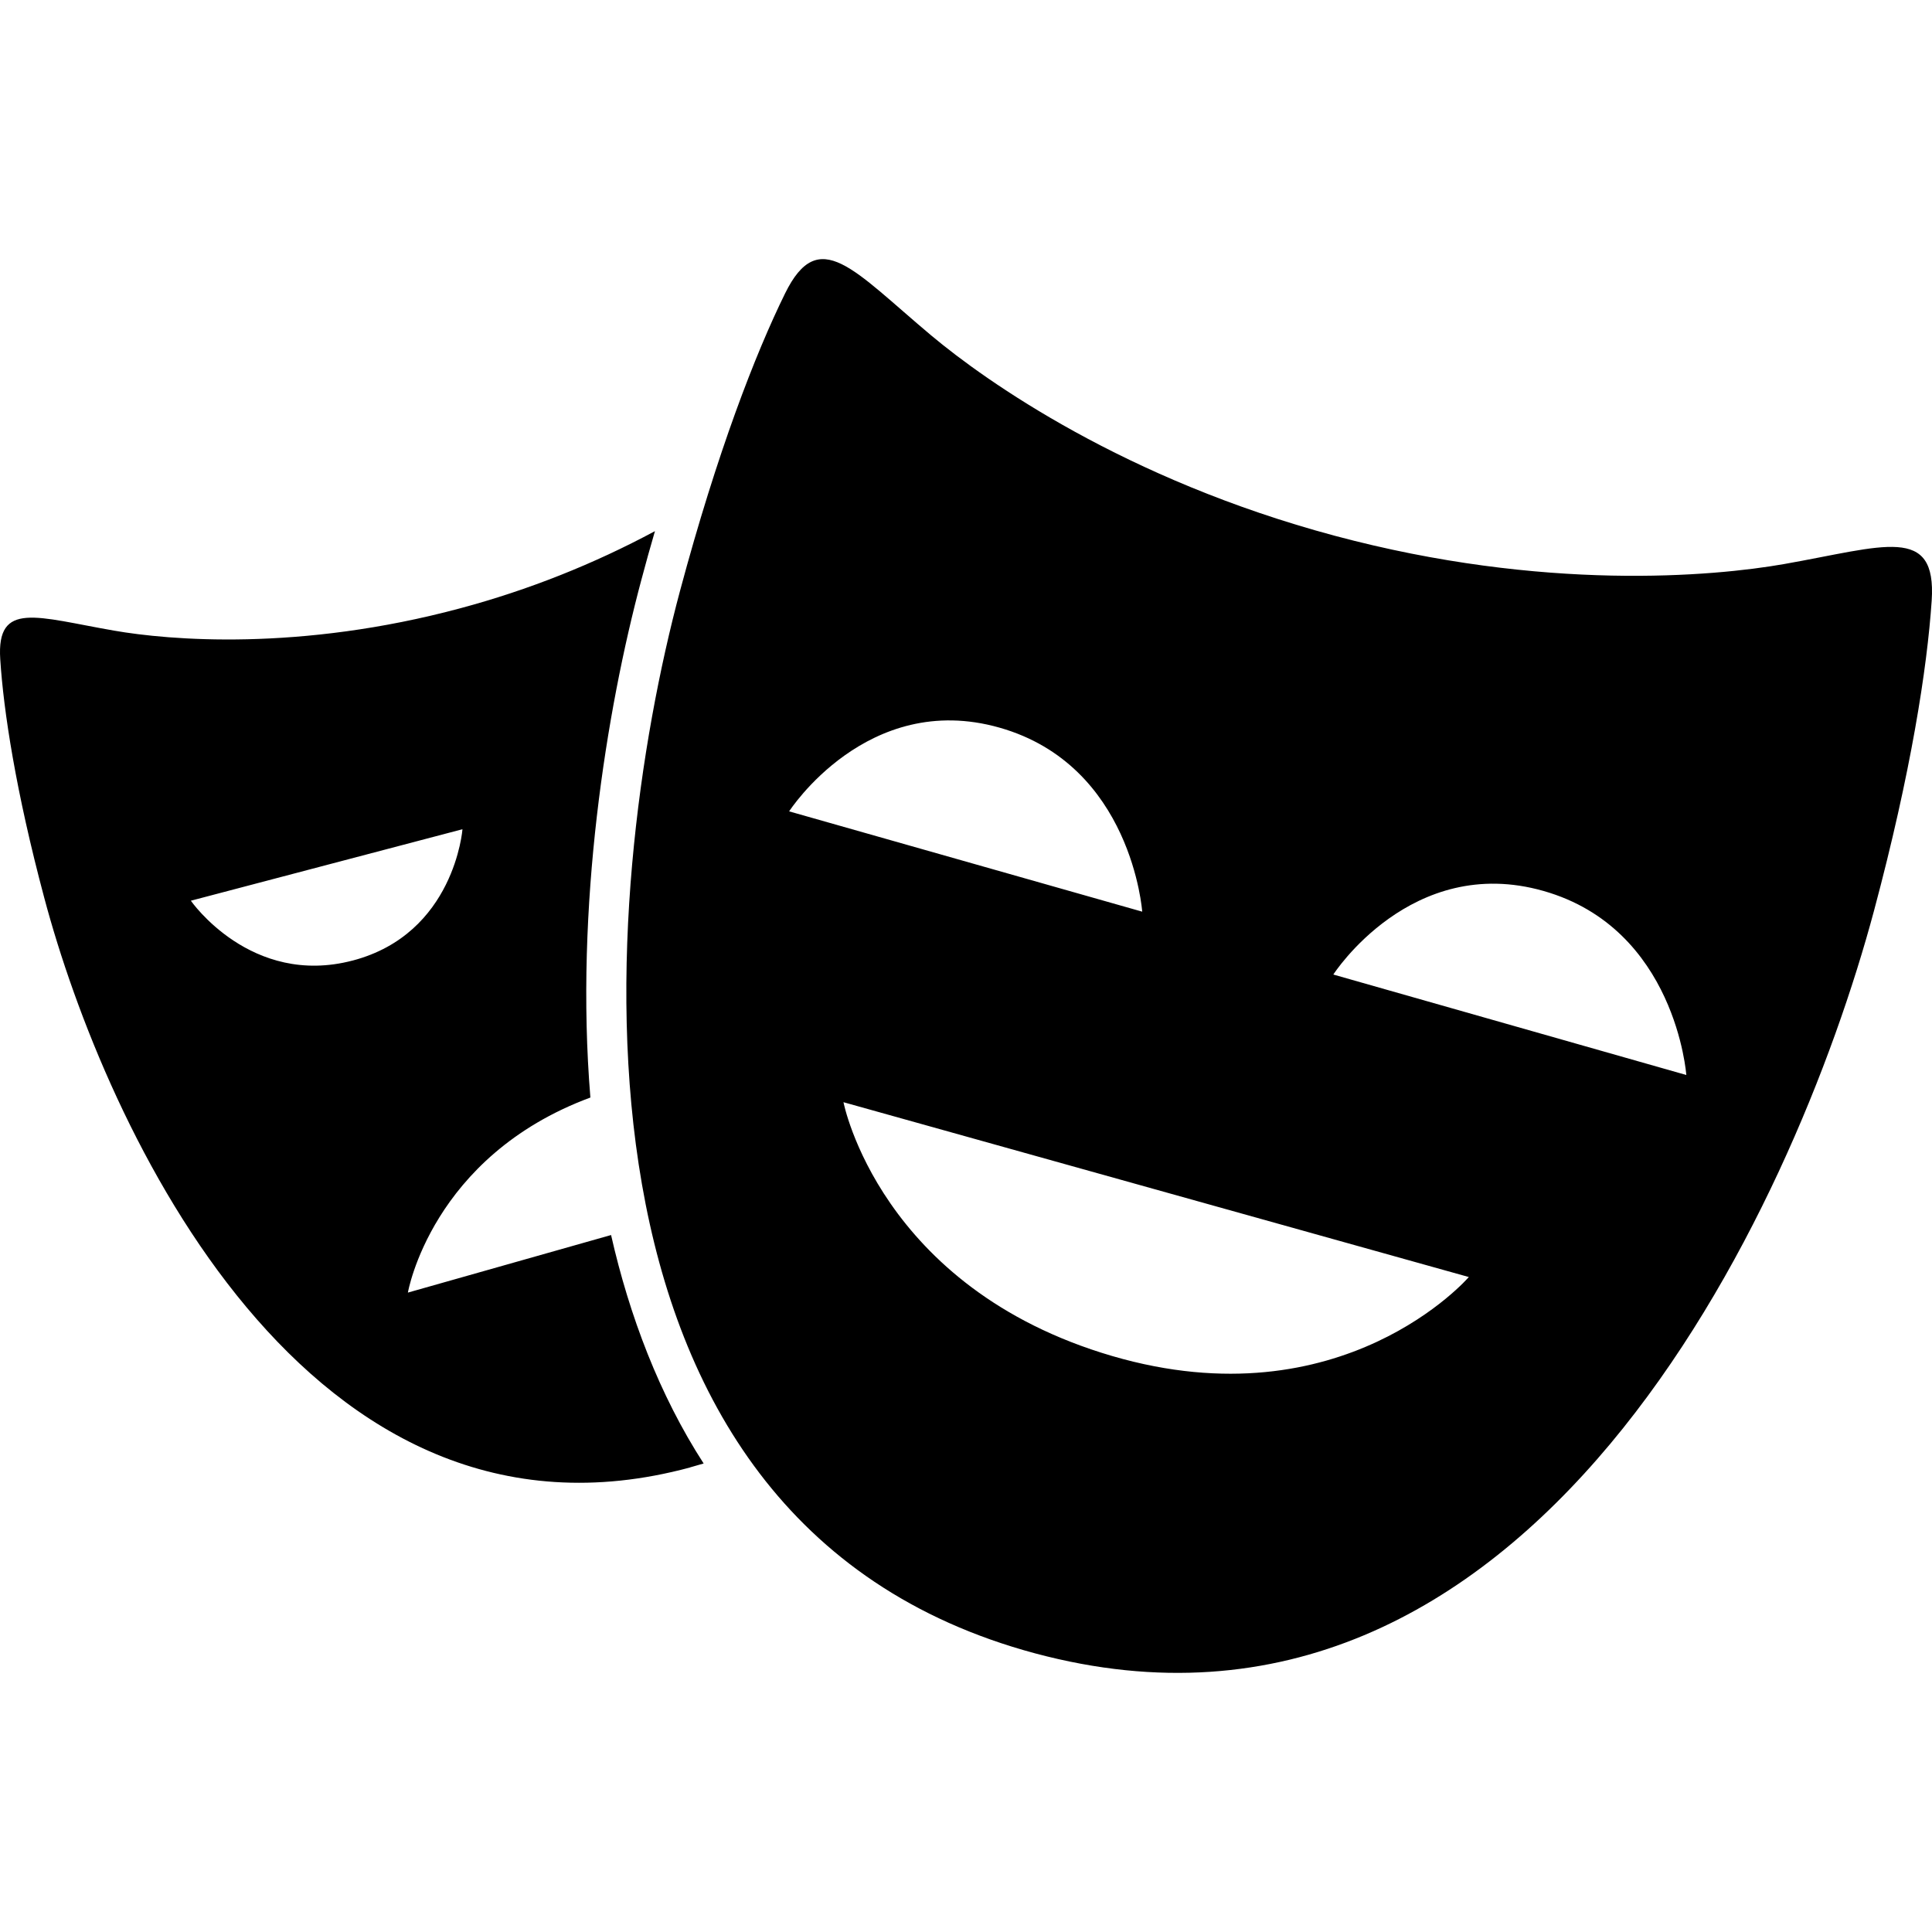
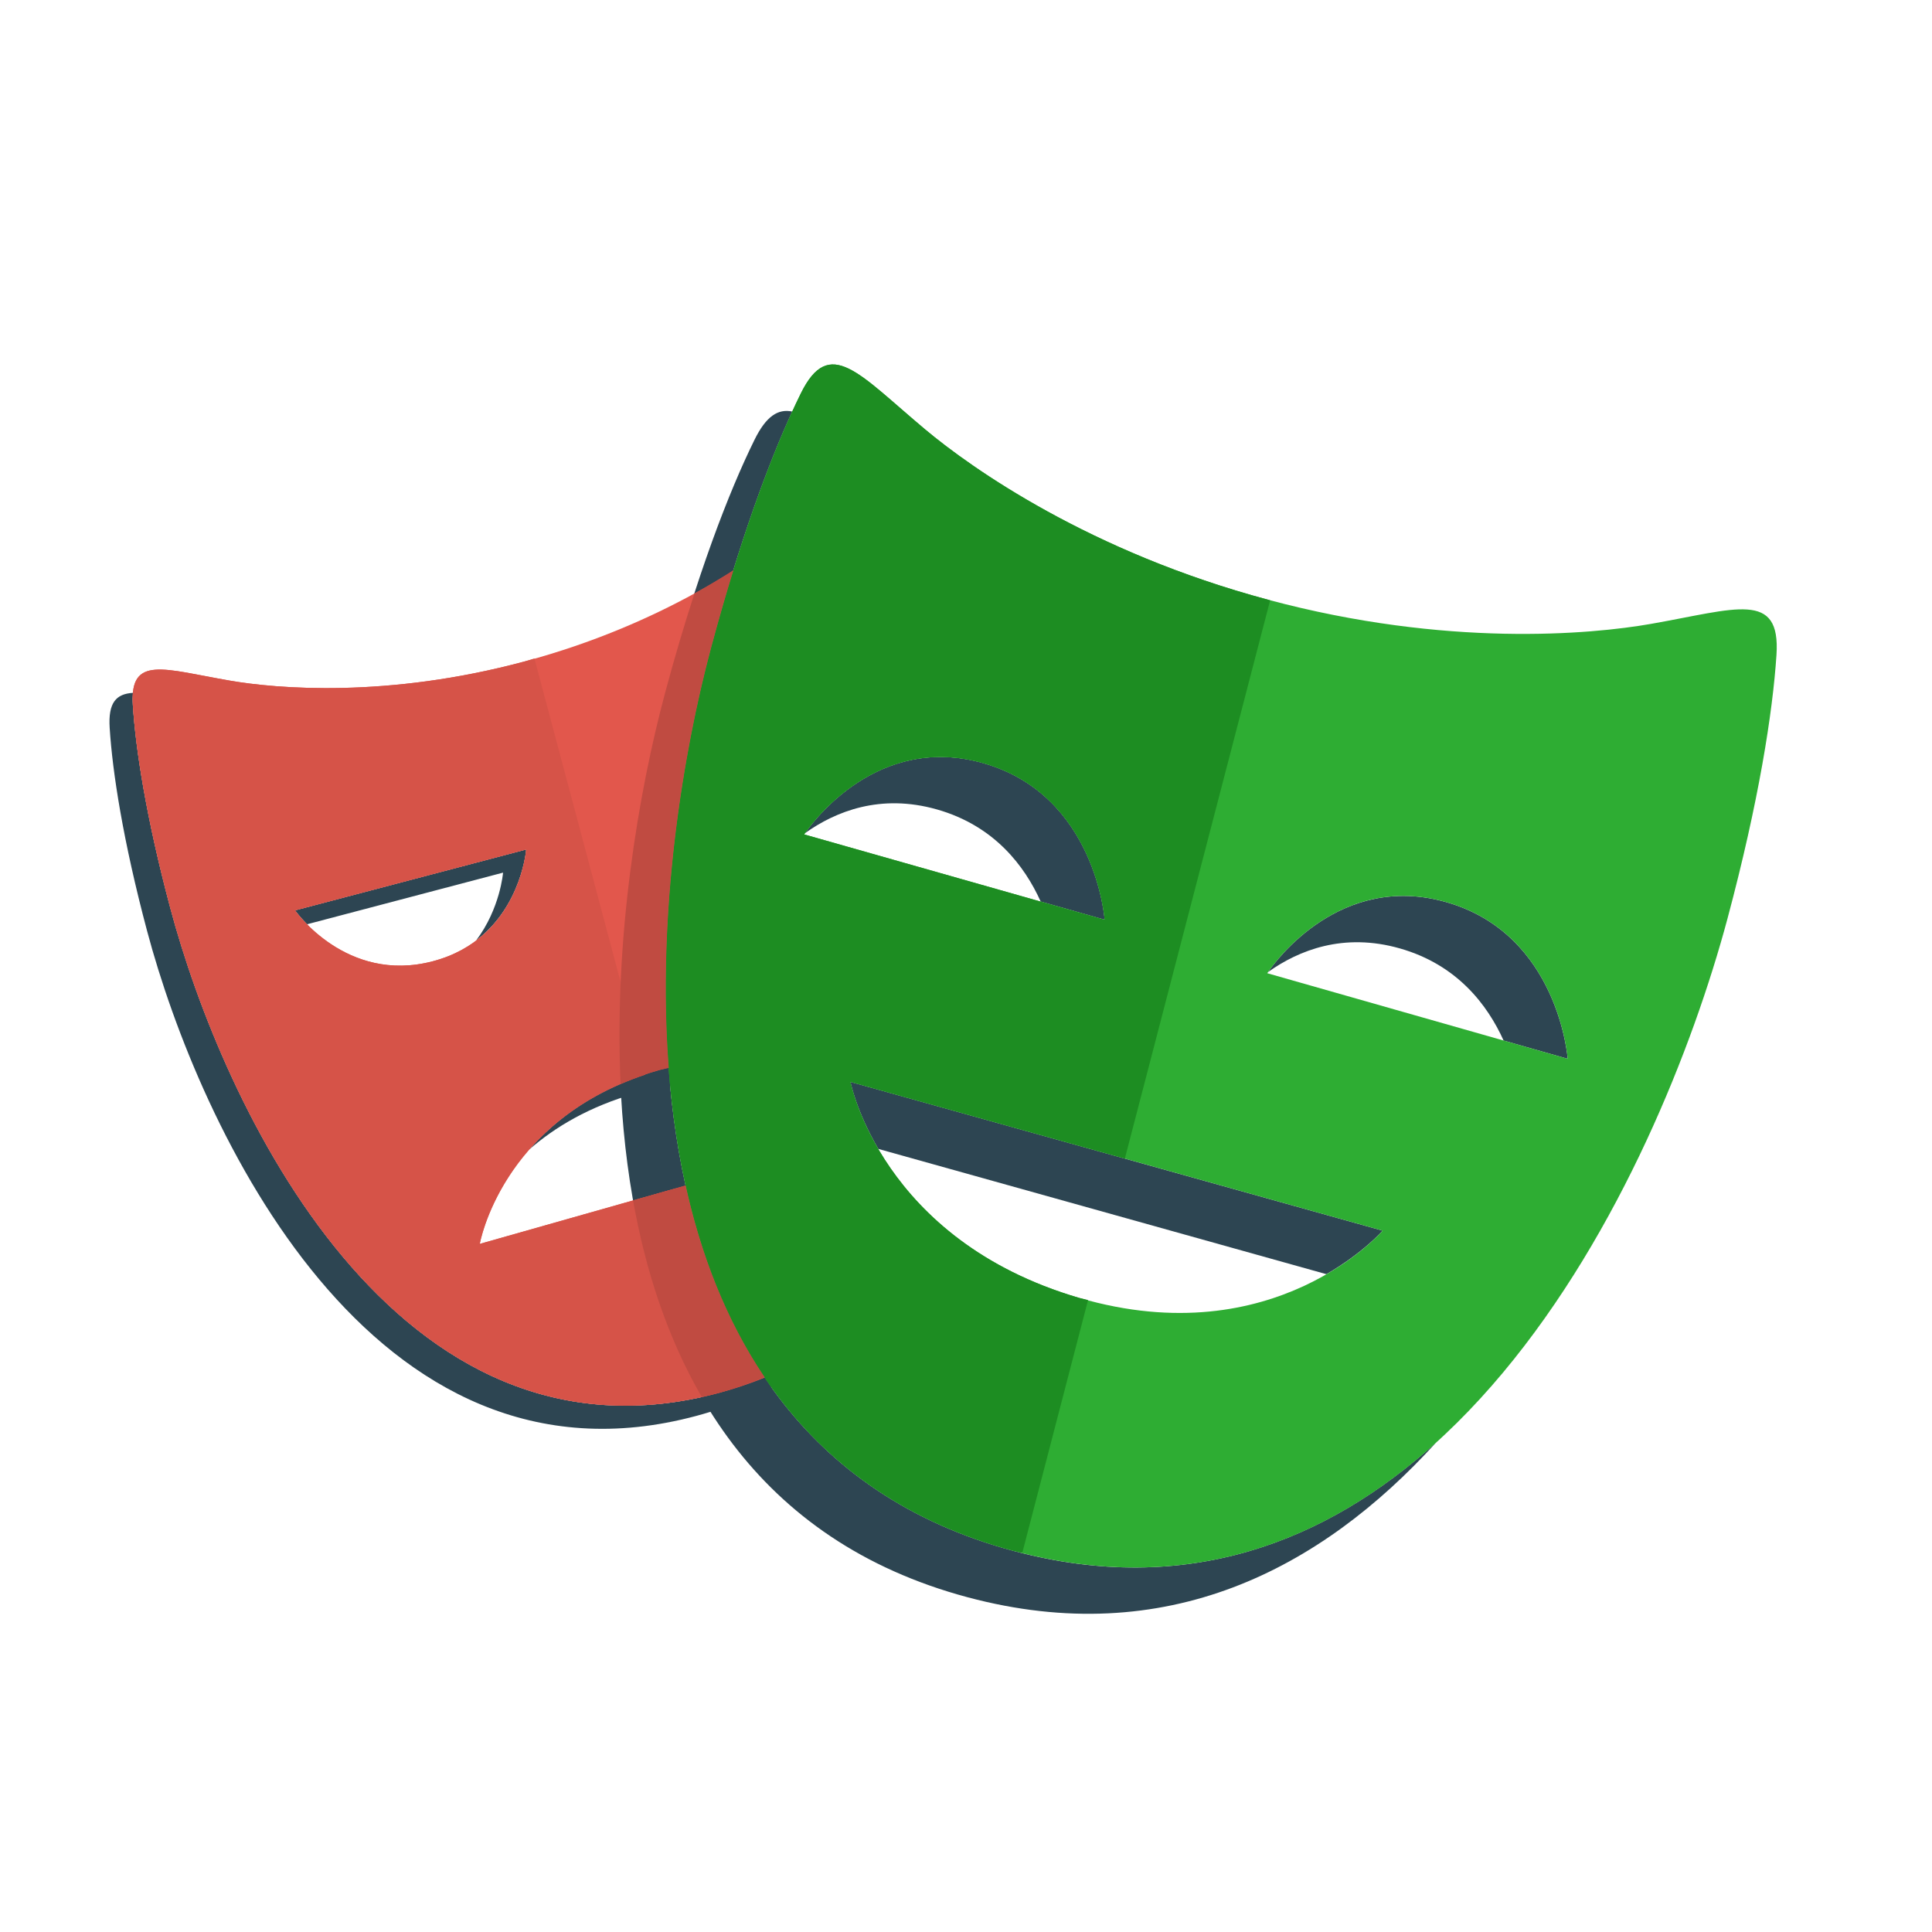
- <svg xmlns="http://www.w3.org/2000/svg" viewBox="0 0 24 24" width="100%" height="100%" pointer-events="none">
-   <path d="M23.996 7.462c-.056.837-.257 2.135-.716 3.85-.995 3.715-4.27 10.874-10.42 9.227-6.15-1.65-5.407-9.487-4.412-13.201.46-1.716.934-2.94 1.305-3.694.42-.853.846-.289 1.815.523.684.573 2.41 1.791 5.011 2.488 2.601.697 4.706.506 5.583.352 1.245-.219 1.897-.494 1.834.455Zm-9.807 3.863s-.127-1.819-1.773-2.286c-1.644-.467-2.613 1.04-2.613 1.04Zm4.058 4.539-7.769-2.172s.446 2.306 3.338 3.153c2.862.836 4.43-.98 4.43-.981Zm2.701-2.51s-.13-1.818-1.773-2.286c-1.644-.469-2.612 1.038-2.612 1.038ZM8.57 18.23c-4.749 1.279-7.261-4.224-8.021-7.08C.197 9.831.044 8.832.003 8.188c-.047-.73.455-.52 1.415-.354.677.118 2.3.261 4.308-.28a11.28 11.28 0 0 0 2.41-.956c-.058.197-.114.4-.17.61-.433 1.618-.827 4.055-.632 6.426-1.976.732-2.267 2.423-2.267 2.423l2.524-.715c.227 1.002.6 1.987 1.15 2.838a5.914 5.914 0 0 1-.171.049Zm-4.188-6.298c1.265-.333 1.363-1.631 1.363-1.631l-3.374.888s.745 1.076 2.01.743Z" fill="currentColor" />
+ <svg xmlns="http://www.w3.org/2000/svg" width="100%" height="100%" viewBox="0 0 400 400" fill="none">
+   <path d="M136.444 221.556C123.558 225.213 115.104 231.625 109.535 238.032C114.869 233.364 122.014 229.08 131.652 226.348C141.51 223.554 149.92 223.574 156.869 224.915V219.481C150.941 218.939 144.145 219.371 136.444 221.556ZM108.946 175.876L61.09 188.484C61.09 188.484 61.962 189.716 63.577 191.36L104.153 180.668C104.153 180.668 103.578 188.077 98.585 194.705C108.03 187.559 108.946 175.876 108.946 175.876ZM149.005 288.347C81.658 306.486 46.027 228.438 35.24 187.928C30.256 169.229 28.08 155.067 27.5 145.928C27.438 144.979 27.466 144.179 27.534 143.446C24.04 143.657 22.367 145.473 22.708 150.721C23.288 159.855 25.463 174.016 30.447 192.721C41.23 233.225 76.866 311.273 144.213 293.134C158.872 289.185 169.885 281.992 178.152 272.81C170.532 279.692 160.995 285.112 149.005 288.347ZM161.661 128.11V132.903H188.077C187.535 131.206 186.989 129.677 186.447 128.11H161.661Z" fill="#2D4552" />
+   <path d="M193.981 167.584C205.861 170.958 212.144 179.287 215.465 186.658L228.711 190.42C228.711 190.42 226.904 164.623 203.57 157.995C181.741 151.793 168.308 170.124 166.674 172.496C173.024 167.972 182.297 164.268 193.981 167.584ZM299.422 186.777C277.573 180.547 264.145 198.916 262.535 201.255C268.89 196.736 278.158 193.031 289.837 196.362C301.698 199.741 307.976 208.06 311.307 215.436L324.572 219.212C324.572 219.212 322.736 193.41 299.422 186.777ZM286.262 254.795L176.072 223.99C176.072 223.99 177.265 230.038 181.842 237.869L274.617 263.805C282.255 259.386 286.262 254.795 286.262 254.795ZM209.867 321.102C122.618 297.71 133.166 186.543 147.284 133.865C153.097 112.156 159.073 96.02 164.029 85.204C161.072 84.595 158.623 86.153 156.203 91.075C150.941 101.747 144.212 119.124 137.7 143.45C123.586 196.127 113.038 307.29 200.283 330.682C241.406 341.699 273.442 324.955 297.323 298.659C274.655 319.19 245.714 330.701 209.867 321.102Z" fill="#2D4552" />
+   <path d="M161.661 262.296V239.863L99.332 257.537C99.332 257.537 103.938 230.777 136.444 221.556C146.302 218.762 154.713 218.781 161.661 220.123V128.11H192.869C189.471 117.61 186.184 109.526 183.423 103.909C178.856 94.612 174.174 100.775 163.545 109.665C156.059 115.919 137.139 129.261 108.668 136.933C80.197 144.61 57.179 142.574 47.575 140.911C33.96 138.562 26.839 135.572 27.505 145.928C28.085 155.062 30.261 169.224 35.245 187.928C46.027 228.433 81.663 306.481 149.01 288.342C166.602 283.602 179.019 274.233 187.626 262.291H161.661V262.296ZM61.085 188.484L108.946 175.876C108.946 175.876 107.551 194.288 89.609 199.018C71.661 203.743 61.085 188.484 61.085 188.484Z" fill="#E2574C" />
+   <path d="M341.786 129.174C329.345 131.355 299.498 134.072 262.612 124.185C225.716 114.304 201.236 97.022 191.537 88.899C177.788 77.383 171.74 69.38 165.788 81.486C160.526 92.163 153.797 109.54 147.284 133.866C133.171 186.543 122.623 297.706 209.867 321.098C297.093 344.47 343.53 242.92 357.644 190.238C364.157 165.917 367.013 147.5 367.799 135.625C368.695 122.173 359.455 126.078 341.786 129.174ZM166.497 172.756C166.497 172.756 180.246 151.372 203.565 158C226.899 164.628 228.706 190.425 228.706 190.425L166.497 172.756ZM223.42 268.713C182.403 256.698 176.077 223.99 176.077 223.99L286.262 254.796C286.262 254.791 264.021 280.578 223.42 268.713ZM262.377 201.495C262.377 201.495 276.107 180.126 299.422 186.773C322.736 193.411 324.572 219.208 324.572 219.208L262.377 201.495Z" fill="#2EAD33" />
+   <path d="M139.88 246.04L99.332 257.532C99.332 257.532 103.737 232.44 133.607 222.496L110.647 136.33L108.663 136.933C80.192 144.611 57.174 142.574 47.57 140.911C33.955 138.563 26.834 135.572 27.5 145.929C28.08 155.063 30.256 169.224 35.24 187.929C46.023 228.433 81.658 306.481 149.005 288.342L150.989 287.719L139.88 246.04ZM61.085 188.485L108.946 175.876C108.946 175.876 107.551 194.288 89.609 199.018C71.662 203.743 61.085 188.485 61.085 188.485Z" fill="#D65348" />
+   <path d="M225.27 269.163L223.415 268.712C182.398 256.698 176.072 223.99 176.072 223.99L232.89 239.872L262.971 124.281L262.607 124.185C225.711 114.304 201.232 97.022 191.532 88.899C177.783 77.383 171.735 69.38 165.783 81.486C160.526 92.163 153.797 109.54 147.284 133.866C133.171 186.543 122.623 297.706 209.867 321.097L211.655 321.5L225.27 269.163ZM166.497 172.756C166.497 172.756 180.246 151.372 203.565 158C226.899 164.628 228.706 190.425 228.706 190.425L166.497 172.756Z" fill="#1D8D22" />
+   <path d="M141.946 245.451L131.072 248.537C133.641 263.019 138.169 276.917 145.276 289.195C146.513 288.922 147.74 288.687 149 288.342C152.302 287.451 155.364 286.348 158.312 285.145C150.371 273.361 145.118 259.789 141.946 245.451ZM137.7 143.451C132.112 164.307 127.113 194.326 128.489 224.436C130.952 223.367 133.554 222.371 136.444 221.551L138.457 221.101C136.003 188.939 141.308 156.165 147.284 133.866C148.799 128.225 150.318 122.978 151.832 118.085C149.393 119.637 146.767 121.228 143.776 122.867C141.759 129.093 139.722 135.898 137.7 143.451Z" fill="#C04B41" />
</svg>
